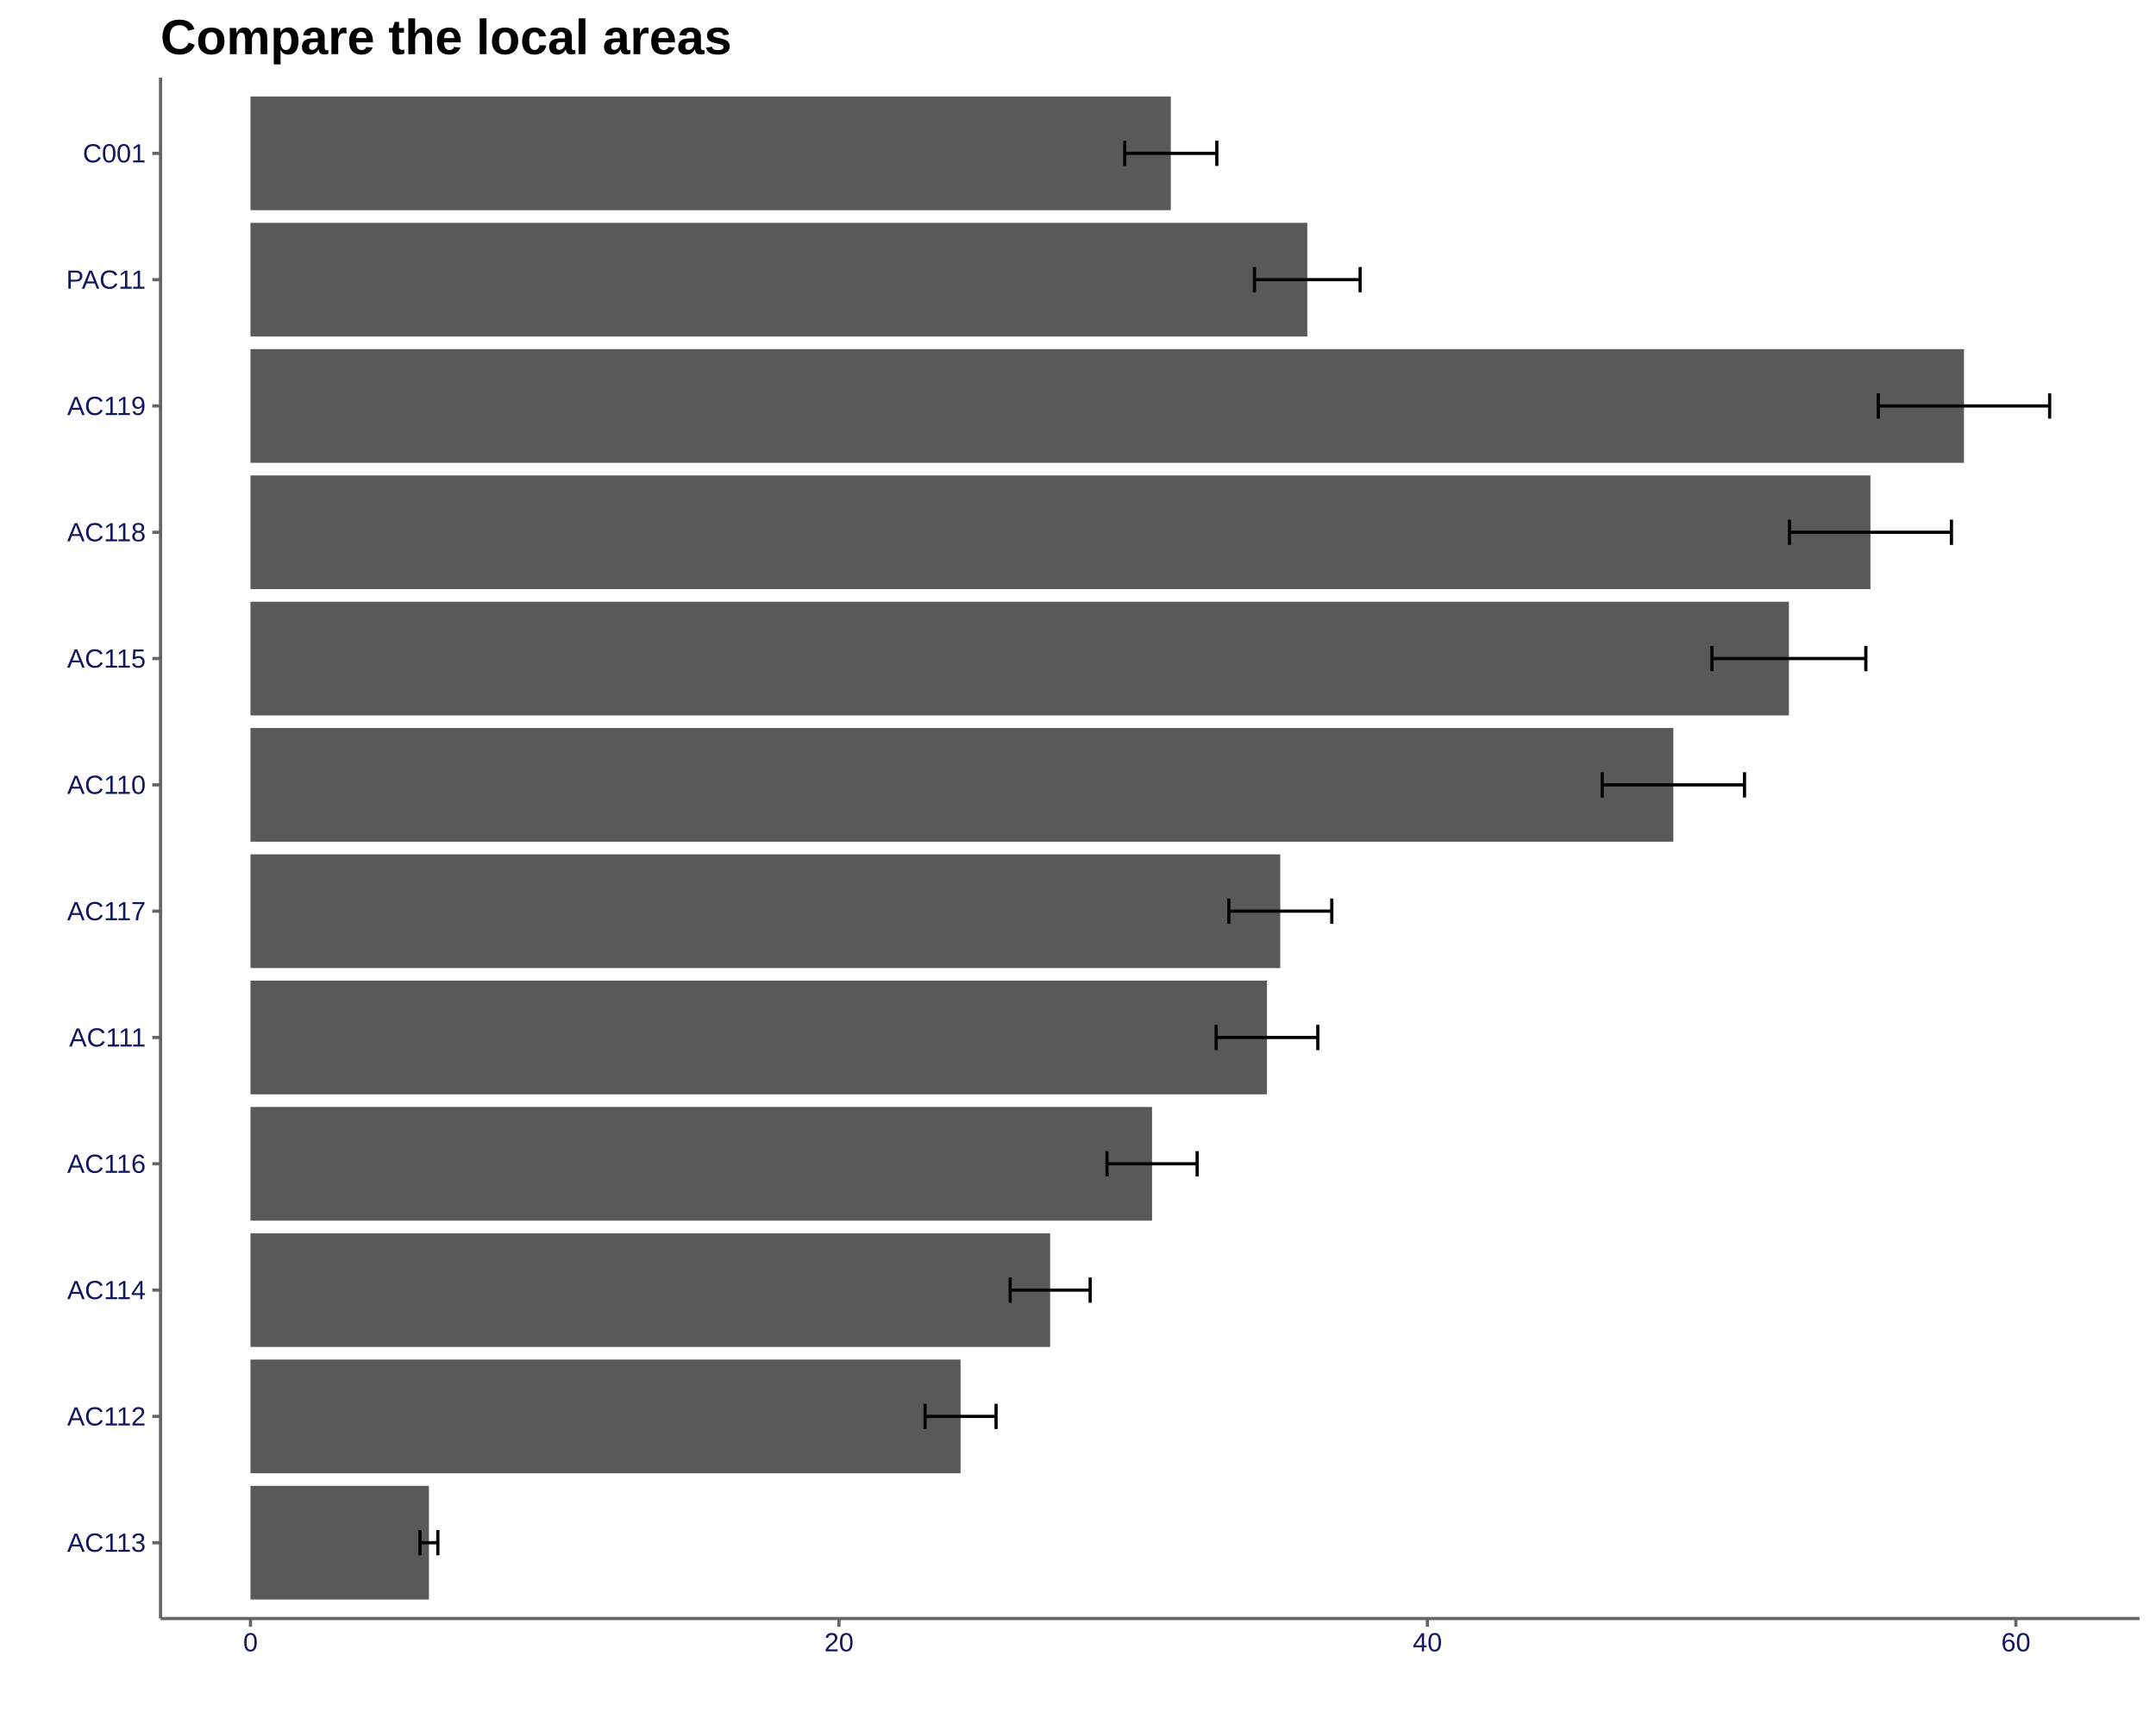
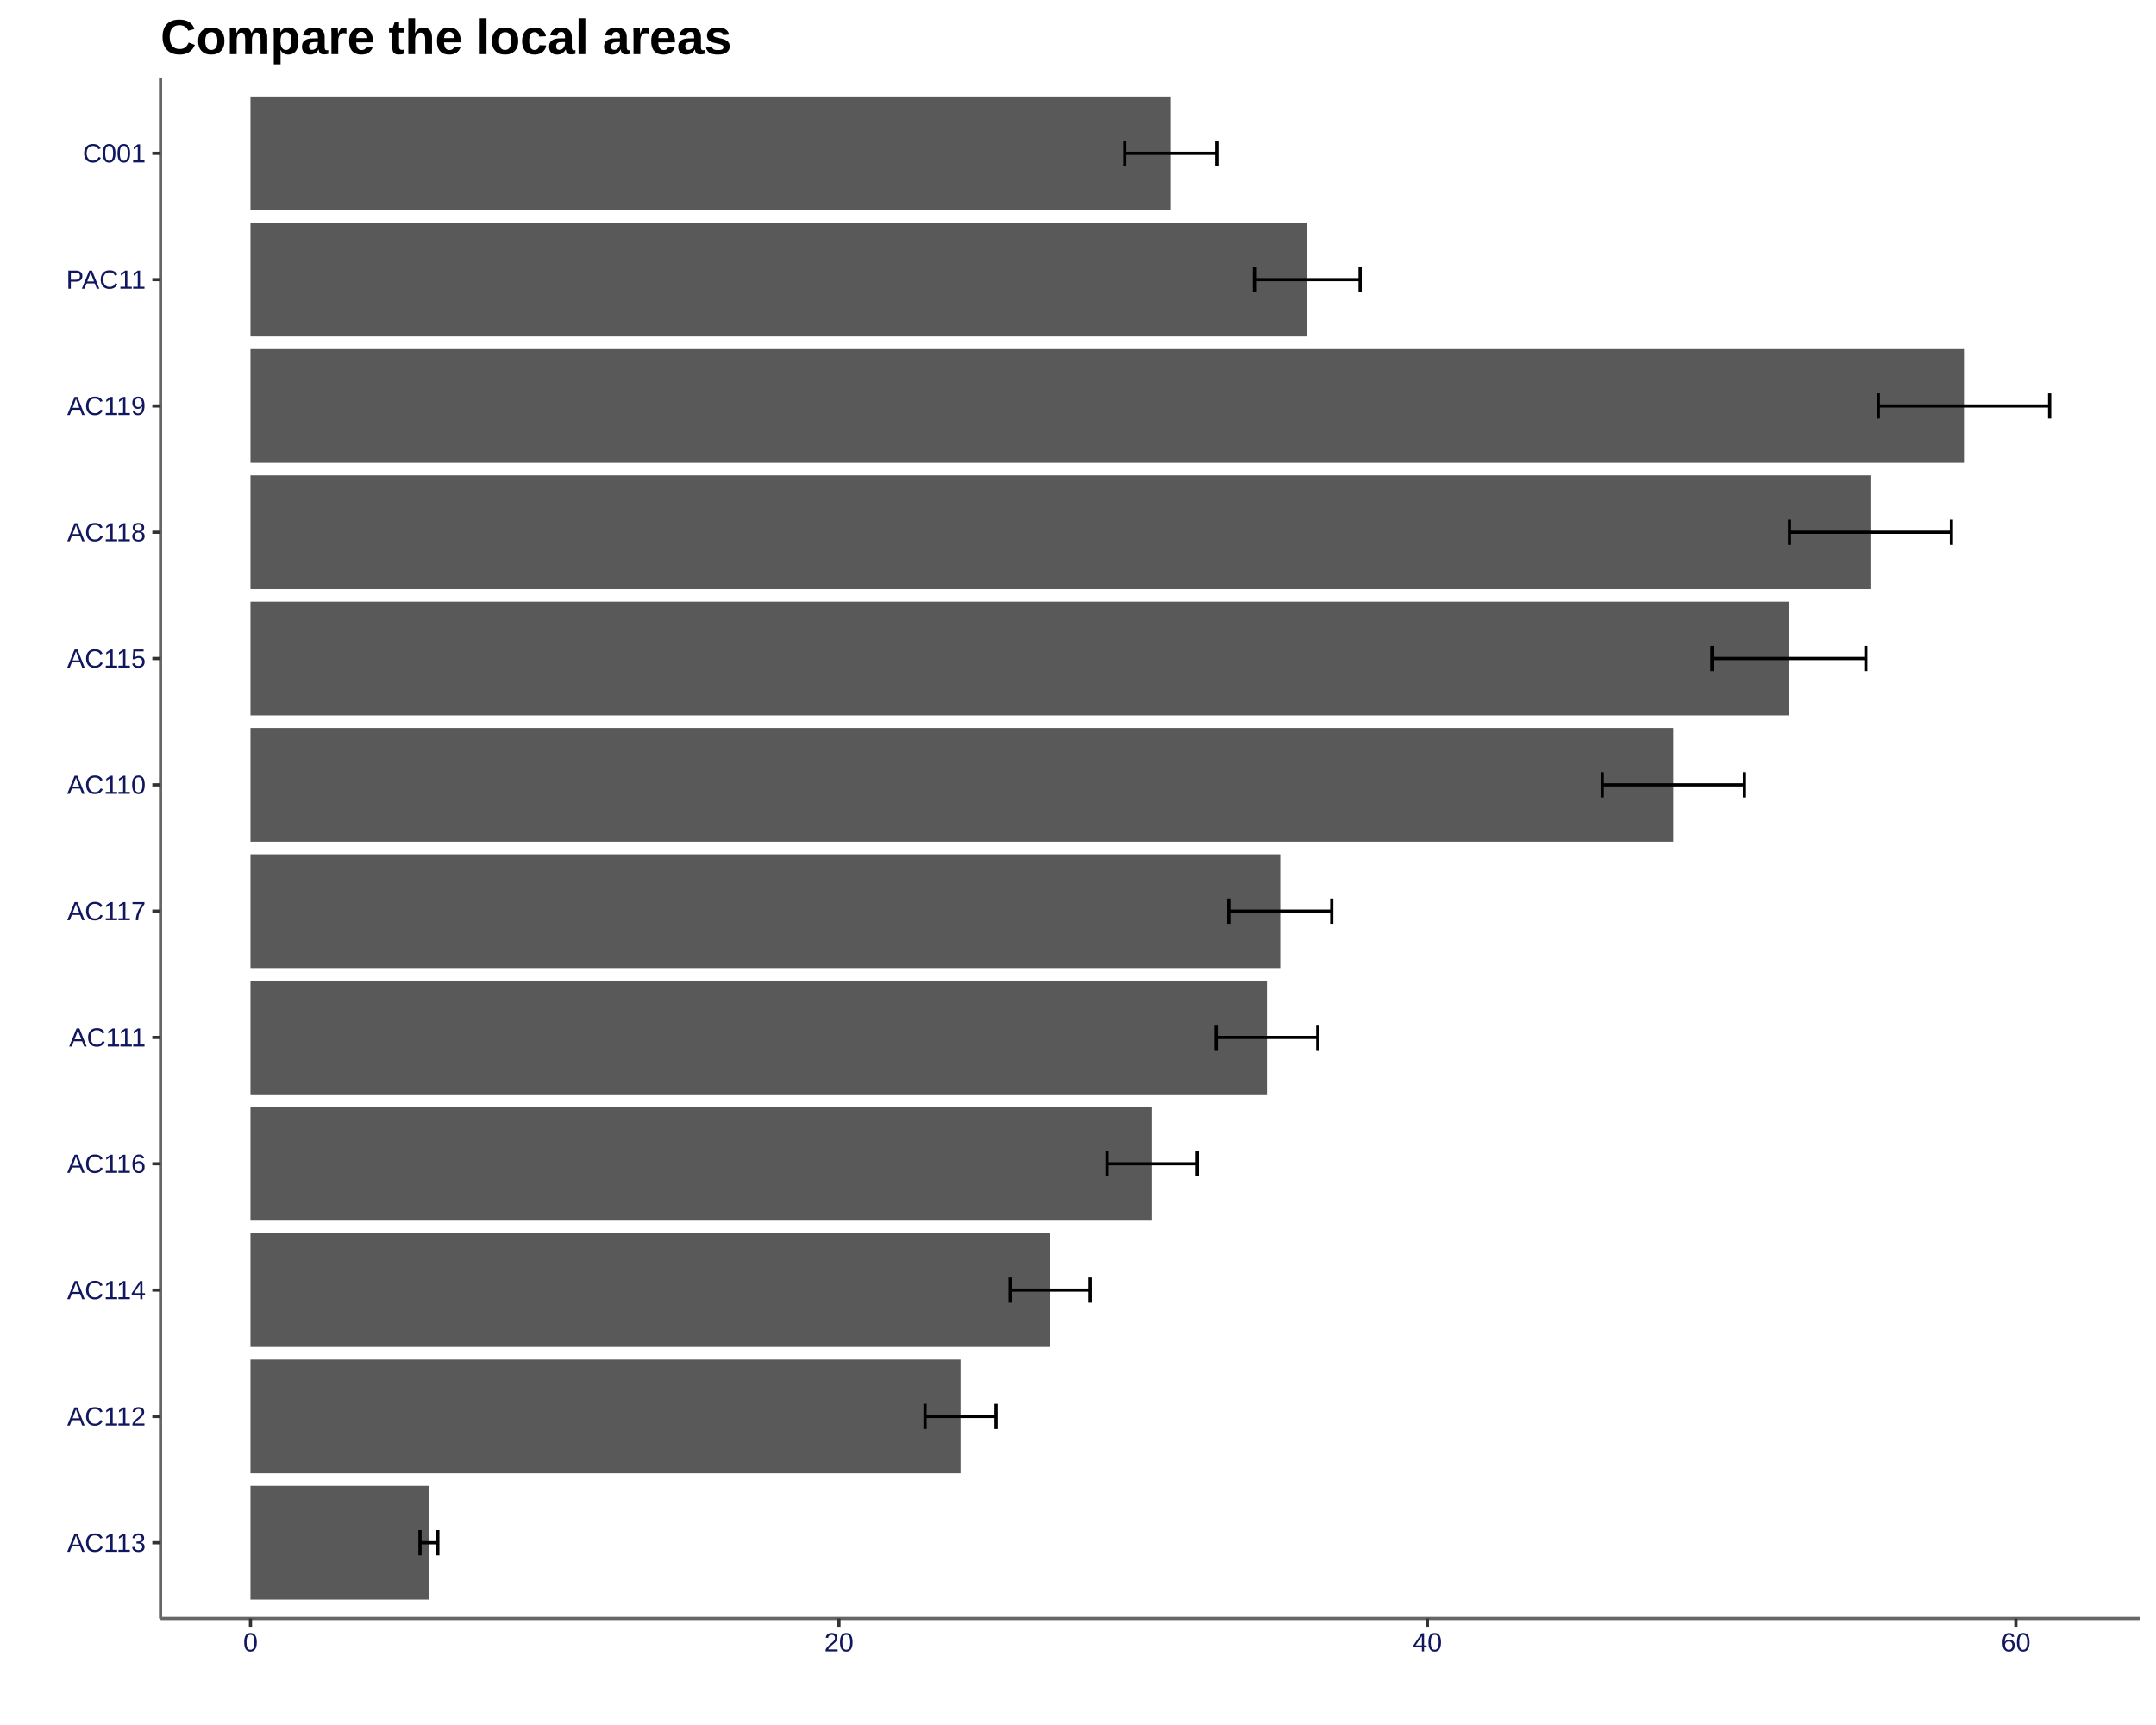
<svg xmlns="http://www.w3.org/2000/svg" viewBox="0 0 720.00 576.00">
  <defs>
    <style type="text/css">
    line, polyline, polygon, path, rect, circle {
      fill: none;
      stroke: #000000;
      stroke-linecap: round;
      stroke-linejoin: round;
      stroke-miterlimit: 10.00;
    }
  </style>
  </defs>
  <rect width="100%" height="100%" style="stroke: none; fill: #FFFFFF;" />
  <defs>
    <clipPath id="cpNTMuNjF8NzE0LjUyfDU0MC40NHwyNS45MA==">
      <rect x="53.61" y="25.90" width="660.91" height="514.54" />
    </clipPath>
  </defs>
  <rect x="83.65" y="496.15" width="59.59" height="37.96" style="stroke-width: 1.07; stroke: none; stroke-linecap: butt; fill: #595959;" clip-path="url(#cpNTMuNjF8NzE0LjUyfDU0MC40NHwyNS45MA==)" />
  <rect x="83.65" y="453.98" width="237.13" height="37.96" style="stroke-width: 1.07; stroke: none; stroke-linecap: butt; fill: #595959;" clip-path="url(#cpNTMuNjF8NzE0LjUyfDU0MC40NHwyNS45MA==)" />
  <rect x="83.65" y="411.80" width="267.05" height="37.96" style="stroke-width: 1.07; stroke: none; stroke-linecap: butt; fill: #595959;" clip-path="url(#cpNTMuNjF8NzE0LjUyfDU0MC40NHwyNS45MA==)" />
  <rect x="83.65" y="369.63" width="301.08" height="37.96" style="stroke-width: 1.07; stroke: none; stroke-linecap: butt; fill: #595959;" clip-path="url(#cpNTMuNjF8NzE0LjUyfDU0MC40NHwyNS45MA==)" />
  <rect x="83.65" y="327.45" width="339.46" height="37.96" style="stroke-width: 1.07; stroke: none; stroke-linecap: butt; fill: #595959;" clip-path="url(#cpNTMuNjF8NzE0LjUyfDU0MC40NHwyNS45MA==)" />
  <rect x="83.65" y="285.28" width="343.90" height="37.96" style="stroke-width: 1.07; stroke: none; stroke-linecap: butt; fill: #595959;" clip-path="url(#cpNTMuNjF8NzE0LjUyfDU0MC40NHwyNS45MA==)" />
  <rect x="83.65" y="243.10" width="475.17" height="37.96" style="stroke-width: 1.07; stroke: none; stroke-linecap: butt; fill: #595959;" clip-path="url(#cpNTMuNjF8NzE0LjUyfDU0MC40NHwyNS45MA==)" />
  <rect x="83.65" y="200.93" width="513.76" height="37.96" style="stroke-width: 1.07; stroke: none; stroke-linecap: butt; fill: #595959;" clip-path="url(#cpNTMuNjF8NzE0LjUyfDU0MC40NHwyNS45MA==)" />
  <rect x="83.65" y="158.75" width="540.99" height="37.96" style="stroke-width: 1.07; stroke: none; stroke-linecap: butt; fill: #595959;" clip-path="url(#cpNTMuNjF8NzE0LjUyfDU0MC40NHwyNS45MA==)" />
  <rect x="83.65" y="116.58" width="572.22" height="37.96" style="stroke-width: 1.07; stroke: none; stroke-linecap: butt; fill: #595959;" clip-path="url(#cpNTMuNjF8NzE0LjUyfDU0MC40NHwyNS45MA==)" />
  <rect x="83.65" y="74.40" width="352.92" height="37.96" style="stroke-width: 1.07; stroke: none; stroke-linecap: butt; fill: #595959;" clip-path="url(#cpNTMuNjF8NzE0LjUyfDU0MC40NHwyNS45MA==)" />
  <rect x="83.65" y="32.22" width="307.34" height="37.96" style="stroke-width: 1.07; stroke: none; stroke-linecap: butt; fill: #595959;" clip-path="url(#cpNTMuNjF8NzE0LjUyfDU0MC40NHwyNS45MA==)" />
  <polyline points="582.58,266.30 582.58,257.86 " style="stroke-width: 1.07; stroke-linecap: butt;" clip-path="url(#cpNTMuNjF8NzE0LjUyfDU0MC40NHwyNS45MA==)" />
  <polyline points="582.58,262.08 535.06,262.08 " style="stroke-width: 1.07; stroke-linecap: butt;" clip-path="url(#cpNTMuNjF8NzE0LjUyfDU0MC40NHwyNS45MA==)" />
  <polyline points="535.06,266.30 535.06,257.86 " style="stroke-width: 1.07; stroke-linecap: butt;" clip-path="url(#cpNTMuNjF8NzE0LjUyfDU0MC40NHwyNS45MA==)" />
  <polyline points="440.08,350.65 440.08,342.21 " style="stroke-width: 1.07; stroke-linecap: butt;" clip-path="url(#cpNTMuNjF8NzE0LjUyfDU0MC40NHwyNS45MA==)" />
  <polyline points="440.08,346.43 406.14,346.43 " style="stroke-width: 1.07; stroke-linecap: butt;" clip-path="url(#cpNTMuNjF8NzE0LjUyfDU0MC40NHwyNS45MA==)" />
  <polyline points="406.14,350.65 406.14,342.21 " style="stroke-width: 1.07; stroke-linecap: butt;" clip-path="url(#cpNTMuNjF8NzE0LjUyfDU0MC40NHwyNS45MA==)" />
  <polyline points="332.64,477.17 332.64,468.74 " style="stroke-width: 1.07; stroke-linecap: butt;" clip-path="url(#cpNTMuNjF8NzE0LjUyfDU0MC40NHwyNS45MA==)" />
  <polyline points="332.64,472.96 308.93,472.96 " style="stroke-width: 1.07; stroke-linecap: butt;" clip-path="url(#cpNTMuNjF8NzE0LjUyfDU0MC40NHwyNS45MA==)" />
  <polyline points="308.93,477.17 308.93,468.74 " style="stroke-width: 1.07; stroke-linecap: butt;" clip-path="url(#cpNTMuNjF8NzE0LjUyfDU0MC40NHwyNS45MA==)" />
  <polyline points="146.22,519.35 146.22,510.91 " style="stroke-width: 1.07; stroke-linecap: butt;" clip-path="url(#cpNTMuNjF8NzE0LjUyfDU0MC40NHwyNS45MA==)" />
  <polyline points="146.22,515.13 140.26,515.13 " style="stroke-width: 1.07; stroke-linecap: butt;" clip-path="url(#cpNTMuNjF8NzE0LjUyfDU0MC40NHwyNS45MA==)" />
  <polyline points="140.26,519.35 140.26,510.91 " style="stroke-width: 1.07; stroke-linecap: butt;" clip-path="url(#cpNTMuNjF8NzE0LjUyfDU0MC40NHwyNS45MA==)" />
  <polyline points="364.06,435.00 364.06,426.56 " style="stroke-width: 1.07; stroke-linecap: butt;" clip-path="url(#cpNTMuNjF8NzE0LjUyfDU0MC40NHwyNS45MA==)" />
  <polyline points="364.06,430.78 337.35,430.78 " style="stroke-width: 1.07; stroke-linecap: butt;" clip-path="url(#cpNTMuNjF8NzE0LjUyfDU0MC40NHwyNS45MA==)" />
  <polyline points="337.35,435.00 337.35,426.56 " style="stroke-width: 1.07; stroke-linecap: butt;" clip-path="url(#cpNTMuNjF8NzE0LjUyfDU0MC40NHwyNS45MA==)" />
  <polyline points="623.10,224.12 623.10,215.69 " style="stroke-width: 1.07; stroke-linecap: butt;" clip-path="url(#cpNTMuNjF8NzE0LjUyfDU0MC40NHwyNS45MA==)" />
  <polyline points="623.10,219.90 571.72,219.90 " style="stroke-width: 1.07; stroke-linecap: butt;" clip-path="url(#cpNTMuNjF8NzE0LjUyfDU0MC40NHwyNS45MA==)" />
  <polyline points="571.72,224.12 571.72,215.69 " style="stroke-width: 1.07; stroke-linecap: butt;" clip-path="url(#cpNTMuNjF8NzE0LjUyfDU0MC40NHwyNS45MA==)" />
  <polyline points="399.79,392.82 399.79,384.39 " style="stroke-width: 1.07; stroke-linecap: butt;" clip-path="url(#cpNTMuNjF8NzE0LjUyfDU0MC40NHwyNS45MA==)" />
  <polyline points="399.79,388.60 369.68,388.60 " style="stroke-width: 1.07; stroke-linecap: butt;" clip-path="url(#cpNTMuNjF8NzE0LjUyfDU0MC40NHwyNS45MA==)" />
  <polyline points="369.68,392.82 369.68,384.39 " style="stroke-width: 1.07; stroke-linecap: butt;" clip-path="url(#cpNTMuNjF8NzE0LjUyfDU0MC40NHwyNS45MA==)" />
  <polyline points="444.75,308.47 444.75,300.04 " style="stroke-width: 1.07; stroke-linecap: butt;" clip-path="url(#cpNTMuNjF8NzE0LjUyfDU0MC40NHwyNS45MA==)" />
  <polyline points="444.75,304.25 410.36,304.25 " style="stroke-width: 1.07; stroke-linecap: butt;" clip-path="url(#cpNTMuNjF8NzE0LjUyfDU0MC40NHwyNS45MA==)" />
  <polyline points="410.36,308.47 410.36,300.04 " style="stroke-width: 1.07; stroke-linecap: butt;" clip-path="url(#cpNTMuNjF8NzE0LjUyfDU0MC40NHwyNS45MA==)" />
  <polyline points="651.69,181.95 651.69,173.51 " style="stroke-width: 1.07; stroke-linecap: butt;" clip-path="url(#cpNTMuNjF8NzE0LjUyfDU0MC40NHwyNS45MA==)" />
  <polyline points="651.69,177.73 597.60,177.73 " style="stroke-width: 1.07; stroke-linecap: butt;" clip-path="url(#cpNTMuNjF8NzE0LjUyfDU0MC40NHwyNS45MA==)" />
  <polyline points="597.60,181.95 597.60,173.51 " style="stroke-width: 1.07; stroke-linecap: butt;" clip-path="url(#cpNTMuNjF8NzE0LjUyfDU0MC40NHwyNS45MA==)" />
  <polyline points="684.48,139.77 684.48,131.34 " style="stroke-width: 1.07; stroke-linecap: butt;" clip-path="url(#cpNTMuNjF8NzE0LjUyfDU0MC40NHwyNS45MA==)" />
  <polyline points="684.48,135.55 627.26,135.55 " style="stroke-width: 1.07; stroke-linecap: butt;" clip-path="url(#cpNTMuNjF8NzE0LjUyfDU0MC40NHwyNS45MA==)" />
  <polyline points="627.26,139.77 627.26,131.34 " style="stroke-width: 1.07; stroke-linecap: butt;" clip-path="url(#cpNTMuNjF8NzE0LjUyfDU0MC40NHwyNS45MA==)" />
  <polyline points="454.22,97.60 454.22,89.16 " style="stroke-width: 1.07; stroke-linecap: butt;" clip-path="url(#cpNTMuNjF8NzE0LjUyfDU0MC40NHwyNS45MA==)" />
  <polyline points="454.22,93.38 418.93,93.38 " style="stroke-width: 1.07; stroke-linecap: butt;" clip-path="url(#cpNTMuNjF8NzE0LjUyfDU0MC40NHwyNS45MA==)" />
  <polyline points="418.93,97.60 418.93,89.16 " style="stroke-width: 1.07; stroke-linecap: butt;" clip-path="url(#cpNTMuNjF8NzE0LjUyfDU0MC40NHwyNS45MA==)" />
  <polyline points="406.36,55.42 406.36,46.99 " style="stroke-width: 1.07; stroke-linecap: butt;" clip-path="url(#cpNTMuNjF8NzE0LjUyfDU0MC40NHwyNS45MA==)" />
  <polyline points="406.36,51.20 375.62,51.20 " style="stroke-width: 1.07; stroke-linecap: butt;" clip-path="url(#cpNTMuNjF8NzE0LjUyfDU0MC40NHwyNS45MA==)" />
  <polyline points="375.62,55.42 375.62,46.99 " style="stroke-width: 1.07; stroke-linecap: butt;" clip-path="url(#cpNTMuNjF8NzE0LjUyfDU0MC40NHwyNS45MA==)" />
  <defs>
    <clipPath id="cpMC4wMHw3MjAuMDB8NTc2LjAwfDAuMDA=">
      <rect x="0.00" y="0.00" width="720.00" height="576.00" />
    </clipPath>
  </defs>
  <polyline points="53.61,540.44 53.61,25.90 " style="stroke-width: 1.07; stroke: #666666; stroke-linecap: butt;" clip-path="url(#cpMC4wMHw3MjAuMDB8NTc2LjAwfDAuMDA=)" />
  <g clip-path="url(#cpMC4wMHw3MjAuMDB8NTc2LjAwfDAuMDA=)">
    <text x="22.43" y="518.15" style="font-size: 8.80px; fill: #11175E; font-family: Liberation Sans;" textLength="26.25px" lengthAdjust="spacingAndGlyphs">AC113</text>
  </g>
  <g clip-path="url(#cpMC4wMHw3MjAuMDB8NTc2LjAwfDAuMDA=)">
    <text x="22.43" y="475.98" style="font-size: 8.80px; fill: #11175E; font-family: Liberation Sans;" textLength="26.25px" lengthAdjust="spacingAndGlyphs">AC112</text>
  </g>
  <g clip-path="url(#cpMC4wMHw3MjAuMDB8NTc2LjAwfDAuMDA=)">
    <text x="22.43" y="433.80" style="font-size: 8.80px; fill: #11175E; font-family: Liberation Sans;" textLength="26.25px" lengthAdjust="spacingAndGlyphs">AC114</text>
  </g>
  <g clip-path="url(#cpMC4wMHw3MjAuMDB8NTc2LjAwfDAuMDA=)">
    <text x="22.43" y="391.63" style="font-size: 8.80px; fill: #11175E; font-family: Liberation Sans;" textLength="26.25px" lengthAdjust="spacingAndGlyphs">AC116</text>
  </g>
  <g clip-path="url(#cpMC4wMHw3MjAuMDB8NTc2LjAwfDAuMDA=)">
    <text x="23.09" y="349.45" style="font-size: 8.80px; fill: #11175E; font-family: Liberation Sans;" textLength="25.59px" lengthAdjust="spacingAndGlyphs">AC111</text>
  </g>
  <g clip-path="url(#cpMC4wMHw3MjAuMDB8NTc2LjAwfDAuMDA=)">
    <text x="22.43" y="307.28" style="font-size: 8.80px; fill: #11175E; font-family: Liberation Sans;" textLength="26.25px" lengthAdjust="spacingAndGlyphs">AC117</text>
  </g>
  <g clip-path="url(#cpMC4wMHw3MjAuMDB8NTc2LjAwfDAuMDA=)">
    <text x="22.43" y="265.10" style="font-size: 8.80px; fill: #11175E; font-family: Liberation Sans;" textLength="26.25px" lengthAdjust="spacingAndGlyphs">AC110</text>
  </g>
  <g clip-path="url(#cpMC4wMHw3MjAuMDB8NTc2LjAwfDAuMDA=)">
    <text x="22.43" y="222.93" style="font-size: 8.80px; fill: #11175E; font-family: Liberation Sans;" textLength="26.25px" lengthAdjust="spacingAndGlyphs">AC115</text>
  </g>
  <g clip-path="url(#cpMC4wMHw3MjAuMDB8NTc2LjAwfDAuMDA=)">
    <text x="22.43" y="180.75" style="font-size: 8.80px; fill: #11175E; font-family: Liberation Sans;" textLength="26.25px" lengthAdjust="spacingAndGlyphs">AC118</text>
  </g>
  <g clip-path="url(#cpMC4wMHw3MjAuMDB8NTc2LjAwfDAuMDA=)">
    <text x="22.43" y="138.58" style="font-size: 8.80px; fill: #11175E; font-family: Liberation Sans;" textLength="26.25px" lengthAdjust="spacingAndGlyphs">AC119</text>
  </g>
  <g clip-path="url(#cpMC4wMHw3MjAuMDB8NTc2LjAwfDAuMDA=)">
    <text x="22.10" y="96.40" style="font-size: 8.80px; fill: #11175E; font-family: Liberation Sans;" textLength="26.58px" lengthAdjust="spacingAndGlyphs">PAC11</text>
  </g>
  <g clip-path="url(#cpMC4wMHw3MjAuMDB8NTc2LjAwfDAuMDA=)">
    <text x="27.65" y="54.23" style="font-size: 8.80px; fill: #11175E; font-family: Liberation Sans;" textLength="21.03px" lengthAdjust="spacingAndGlyphs">C001</text>
  </g>
-   <polyline points="50.87,515.13 53.61,515.13 " style="stroke-width: 1.07; stroke: #666666; stroke-linecap: butt;" clip-path="url(#cpMC4wMHw3MjAuMDB8NTc2LjAwfDAuMDA=)" />
-   <polyline points="50.87,472.96 53.61,472.96 " style="stroke-width: 1.07; stroke: #666666; stroke-linecap: butt;" clip-path="url(#cpMC4wMHw3MjAuMDB8NTc2LjAwfDAuMDA=)" />
-   <polyline points="50.87,430.78 53.61,430.78 " style="stroke-width: 1.07; stroke: #666666; stroke-linecap: butt;" clip-path="url(#cpMC4wMHw3MjAuMDB8NTc2LjAwfDAuMDA=)" />
-   <polyline points="50.87,388.60 53.61,388.60 " style="stroke-width: 1.07; stroke: #666666; stroke-linecap: butt;" clip-path="url(#cpMC4wMHw3MjAuMDB8NTc2LjAwfDAuMDA=)" />
-   <polyline points="50.87,346.43 53.61,346.43 " style="stroke-width: 1.07; stroke: #666666; stroke-linecap: butt;" clip-path="url(#cpMC4wMHw3MjAuMDB8NTc2LjAwfDAuMDA=)" />
-   <polyline points="50.87,304.25 53.61,304.25 " style="stroke-width: 1.07; stroke: #666666; stroke-linecap: butt;" clip-path="url(#cpMC4wMHw3MjAuMDB8NTc2LjAwfDAuMDA=)" />
-   <polyline points="50.87,262.08 53.61,262.08 " style="stroke-width: 1.07; stroke: #666666; stroke-linecap: butt;" clip-path="url(#cpMC4wMHw3MjAuMDB8NTc2LjAwfDAuMDA=)" />
-   <polyline points="50.87,219.90 53.61,219.90 " style="stroke-width: 1.07; stroke: #666666; stroke-linecap: butt;" clip-path="url(#cpMC4wMHw3MjAuMDB8NTc2LjAwfDAuMDA=)" />
-   <polyline points="50.87,177.73 53.61,177.73 " style="stroke-width: 1.07; stroke: #666666; stroke-linecap: butt;" clip-path="url(#cpMC4wMHw3MjAuMDB8NTc2LjAwfDAuMDA=)" />
-   <polyline points="50.87,135.55 53.61,135.55 " style="stroke-width: 1.07; stroke: #666666; stroke-linecap: butt;" clip-path="url(#cpMC4wMHw3MjAuMDB8NTc2LjAwfDAuMDA=)" />
-   <polyline points="50.87,93.38 53.61,93.38 " style="stroke-width: 1.07; stroke: #666666; stroke-linecap: butt;" clip-path="url(#cpMC4wMHw3MjAuMDB8NTc2LjAwfDAuMDA=)" />
-   <polyline points="50.87,51.20 53.61,51.20 " style="stroke-width: 1.07; stroke: #666666; stroke-linecap: butt;" clip-path="url(#cpMC4wMHw3MjAuMDB8NTc2LjAwfDAuMDA=)" />
+   <polyline points="50.87,515.13 53.61,515.13 " style="stroke-width: 1.07; stroke: #333333; stroke-linecap: butt;" clip-path="url(#cpMC4wMHw3MjAuMDB8NTc2LjAwfDAuMDA=)" />
+   <polyline points="50.87,472.96 53.61,472.96 " style="stroke-width: 1.07; stroke: #333333; stroke-linecap: butt;" clip-path="url(#cpMC4wMHw3MjAuMDB8NTc2LjAwfDAuMDA=)" />
+   <polyline points="50.87,430.78 53.61,430.78 " style="stroke-width: 1.07; stroke: #333333; stroke-linecap: butt;" clip-path="url(#cpMC4wMHw3MjAuMDB8NTc2LjAwfDAuMDA=)" />
+   <polyline points="50.87,388.60 53.61,388.60 " style="stroke-width: 1.07; stroke: #333333; stroke-linecap: butt;" clip-path="url(#cpMC4wMHw3MjAuMDB8NTc2LjAwfDAuMDA=)" />
+   <polyline points="50.87,346.43 53.61,346.43 " style="stroke-width: 1.07; stroke: #333333; stroke-linecap: butt;" clip-path="url(#cpMC4wMHw3MjAuMDB8NTc2LjAwfDAuMDA=)" />
+   <polyline points="50.87,304.25 53.61,304.25 " style="stroke-width: 1.07; stroke: #333333; stroke-linecap: butt;" clip-path="url(#cpMC4wMHw3MjAuMDB8NTc2LjAwfDAuMDA=)" />
+   <polyline points="50.87,262.08 53.61,262.08 " style="stroke-width: 1.07; stroke: #333333; stroke-linecap: butt;" clip-path="url(#cpMC4wMHw3MjAuMDB8NTc2LjAwfDAuMDA=)" />
+   <polyline points="50.87,219.90 53.61,219.90 " style="stroke-width: 1.07; stroke: #333333; stroke-linecap: butt;" clip-path="url(#cpMC4wMHw3MjAuMDB8NTc2LjAwfDAuMDA=)" />
+   <polyline points="50.87,177.73 53.61,177.73 " style="stroke-width: 1.07; stroke: #333333; stroke-linecap: butt;" clip-path="url(#cpMC4wMHw3MjAuMDB8NTc2LjAwfDAuMDA=)" />
+   <polyline points="50.87,135.55 53.61,135.55 " style="stroke-width: 1.07; stroke: #333333; stroke-linecap: butt;" clip-path="url(#cpMC4wMHw3MjAuMDB8NTc2LjAwfDAuMDA=)" />
+   <polyline points="50.87,93.38 53.61,93.38 " style="stroke-width: 1.07; stroke: #333333; stroke-linecap: butt;" clip-path="url(#cpMC4wMHw3MjAuMDB8NTc2LjAwfDAuMDA=)" />
+   <polyline points="50.87,51.20 53.61,51.20 " style="stroke-width: 1.07; stroke: #333333; stroke-linecap: butt;" clip-path="url(#cpMC4wMHw3MjAuMDB8NTc2LjAwfDAuMDA=)" />
  <polyline points="53.61,540.44 714.52,540.44 " style="stroke-width: 1.07; stroke: #666666; stroke-linecap: butt;" clip-path="url(#cpMC4wMHw3MjAuMDB8NTc2LjAwfDAuMDA=)" />
-   <polyline points="83.65,543.18 83.65,540.44 " style="stroke-width: 1.07; stroke: #666666; stroke-linecap: butt;" clip-path="url(#cpMC4wMHw3MjAuMDB8NTc2LjAwfDAuMDA=)" />
-   <polyline points="280.17,543.18 280.17,540.44 " style="stroke-width: 1.07; stroke: #666666; stroke-linecap: butt;" clip-path="url(#cpMC4wMHw3MjAuMDB8NTc2LjAwfDAuMDA=)" />
-   <polyline points="476.68,543.18 476.68,540.44 " style="stroke-width: 1.07; stroke: #666666; stroke-linecap: butt;" clip-path="url(#cpMC4wMHw3MjAuMDB8NTc2LjAwfDAuMDA=)" />
-   <polyline points="673.20,543.18 673.20,540.44 " style="stroke-width: 1.07; stroke: #666666; stroke-linecap: butt;" clip-path="url(#cpMC4wMHw3MjAuMDB8NTc2LjAwfDAuMDA=)" />
+   <polyline points="83.65,543.18 83.65,540.44 " style="stroke-width: 1.07; stroke: #333333; stroke-linecap: butt;" clip-path="url(#cpMC4wMHw3MjAuMDB8NTc2LjAwfDAuMDA=)" />
+   <polyline points="280.17,543.18 280.17,540.44 " style="stroke-width: 1.07; stroke: #333333; stroke-linecap: butt;" clip-path="url(#cpMC4wMHw3MjAuMDB8NTc2LjAwfDAuMDA=)" />
+   <polyline points="476.68,543.18 476.68,540.44 " style="stroke-width: 1.07; stroke: #333333; stroke-linecap: butt;" clip-path="url(#cpMC4wMHw3MjAuMDB8NTc2LjAwfDAuMDA=)" />
+   <polyline points="673.20,543.18 673.20,540.44 " style="stroke-width: 1.07; stroke: #333333; stroke-linecap: butt;" clip-path="url(#cpMC4wMHw3MjAuMDB8NTc2LjAwfDAuMDA=)" />
  <g clip-path="url(#cpMC4wMHw3MjAuMDB8NTc2LjAwfDAuMDA=)">
    <text x="81.21" y="551.41" style="font-size: 8.80px; fill: #11175E; font-family: Liberation Sans;" textLength="4.89px" lengthAdjust="spacingAndGlyphs">0</text>
  </g>
  <g clip-path="url(#cpMC4wMHw3MjAuMDB8NTc2LjAwfDAuMDA=)">
    <text x="275.28" y="551.41" style="font-size: 8.80px; fill: #11175E; font-family: Liberation Sans;" textLength="9.78px" lengthAdjust="spacingAndGlyphs">20</text>
  </g>
  <g clip-path="url(#cpMC4wMHw3MjAuMDB8NTc2LjAwfDAuMDA=)">
    <text x="471.79" y="551.41" style="font-size: 8.80px; fill: #11175E; font-family: Liberation Sans;" textLength="9.78px" lengthAdjust="spacingAndGlyphs">40</text>
  </g>
  <g clip-path="url(#cpMC4wMHw3MjAuMDB8NTc2LjAwfDAuMDA=)">
    <text x="668.31" y="551.41" style="font-size: 8.80px; fill: #11175E; font-family: Liberation Sans;" textLength="9.78px" lengthAdjust="spacingAndGlyphs">60</text>
  </g>
  <g clip-path="url(#cpMC4wMHw3MjAuMDB8NTc2LjAwfDAuMDA=)">
    <text x="53.61" y="18.08" style="font-size: 16.50px; font-weight: bold; font-family: Liberation Sans;" textLength="190.69px" lengthAdjust="spacingAndGlyphs">Compare the local areas</text>
  </g>
</svg>
